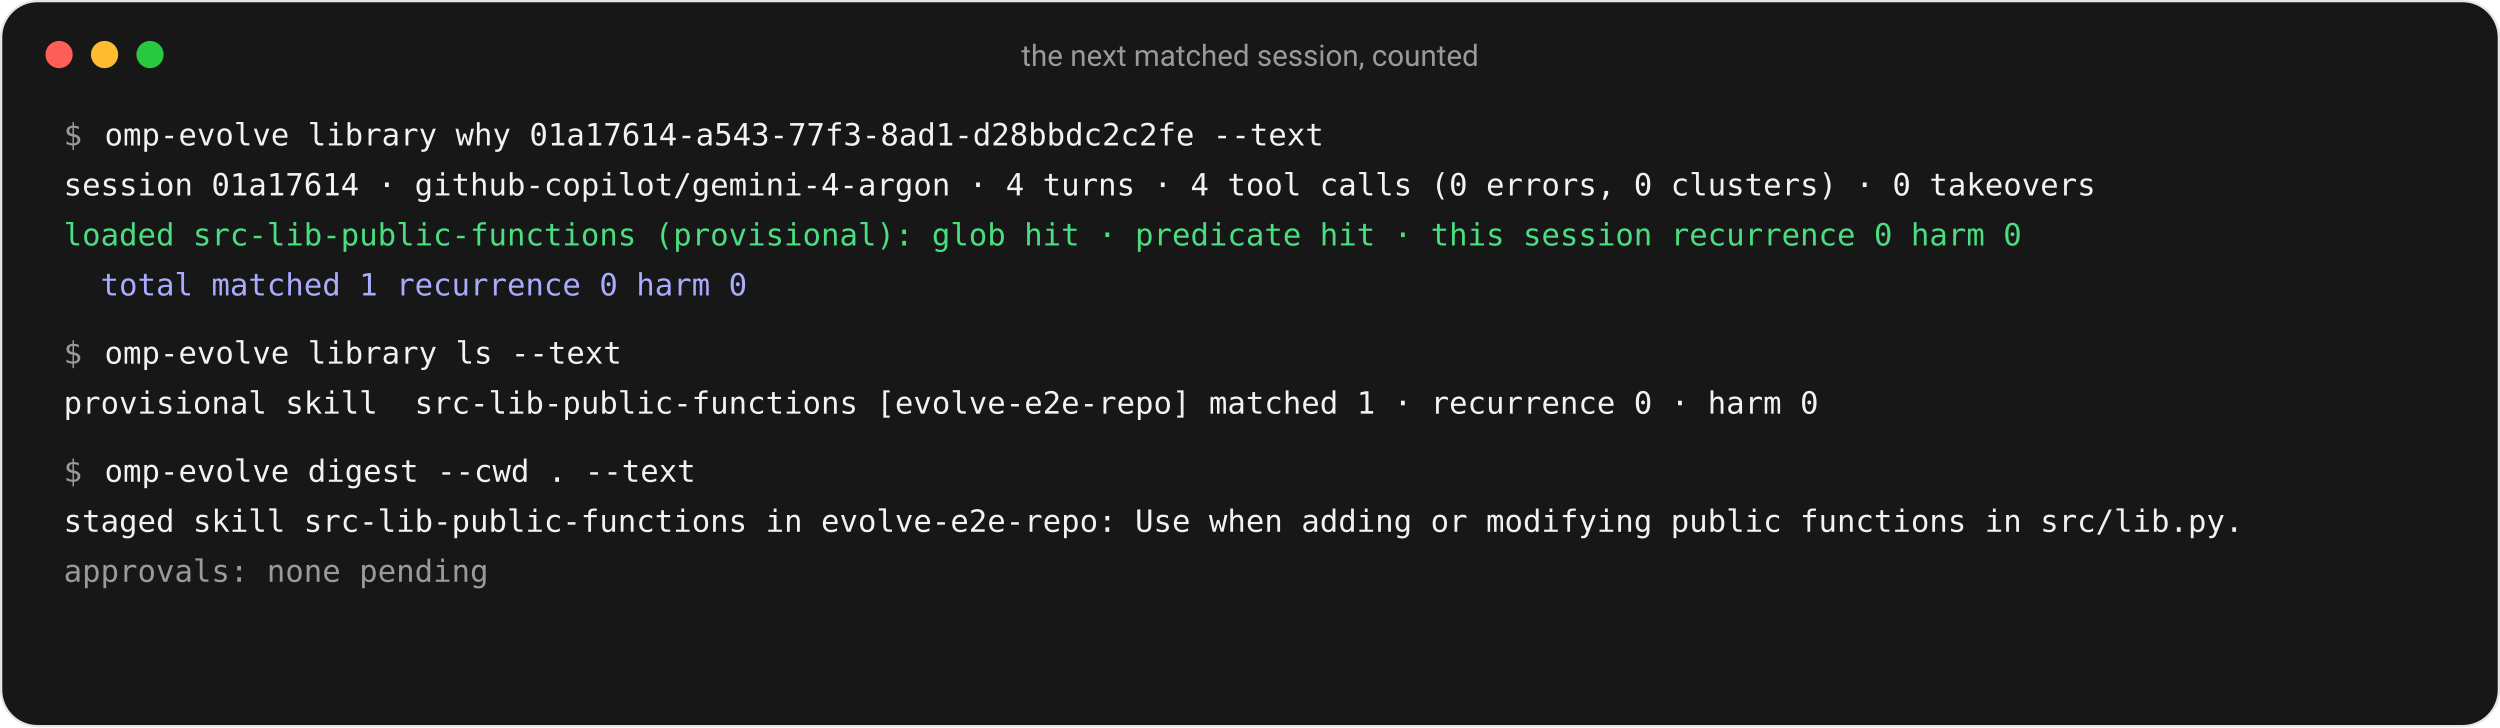
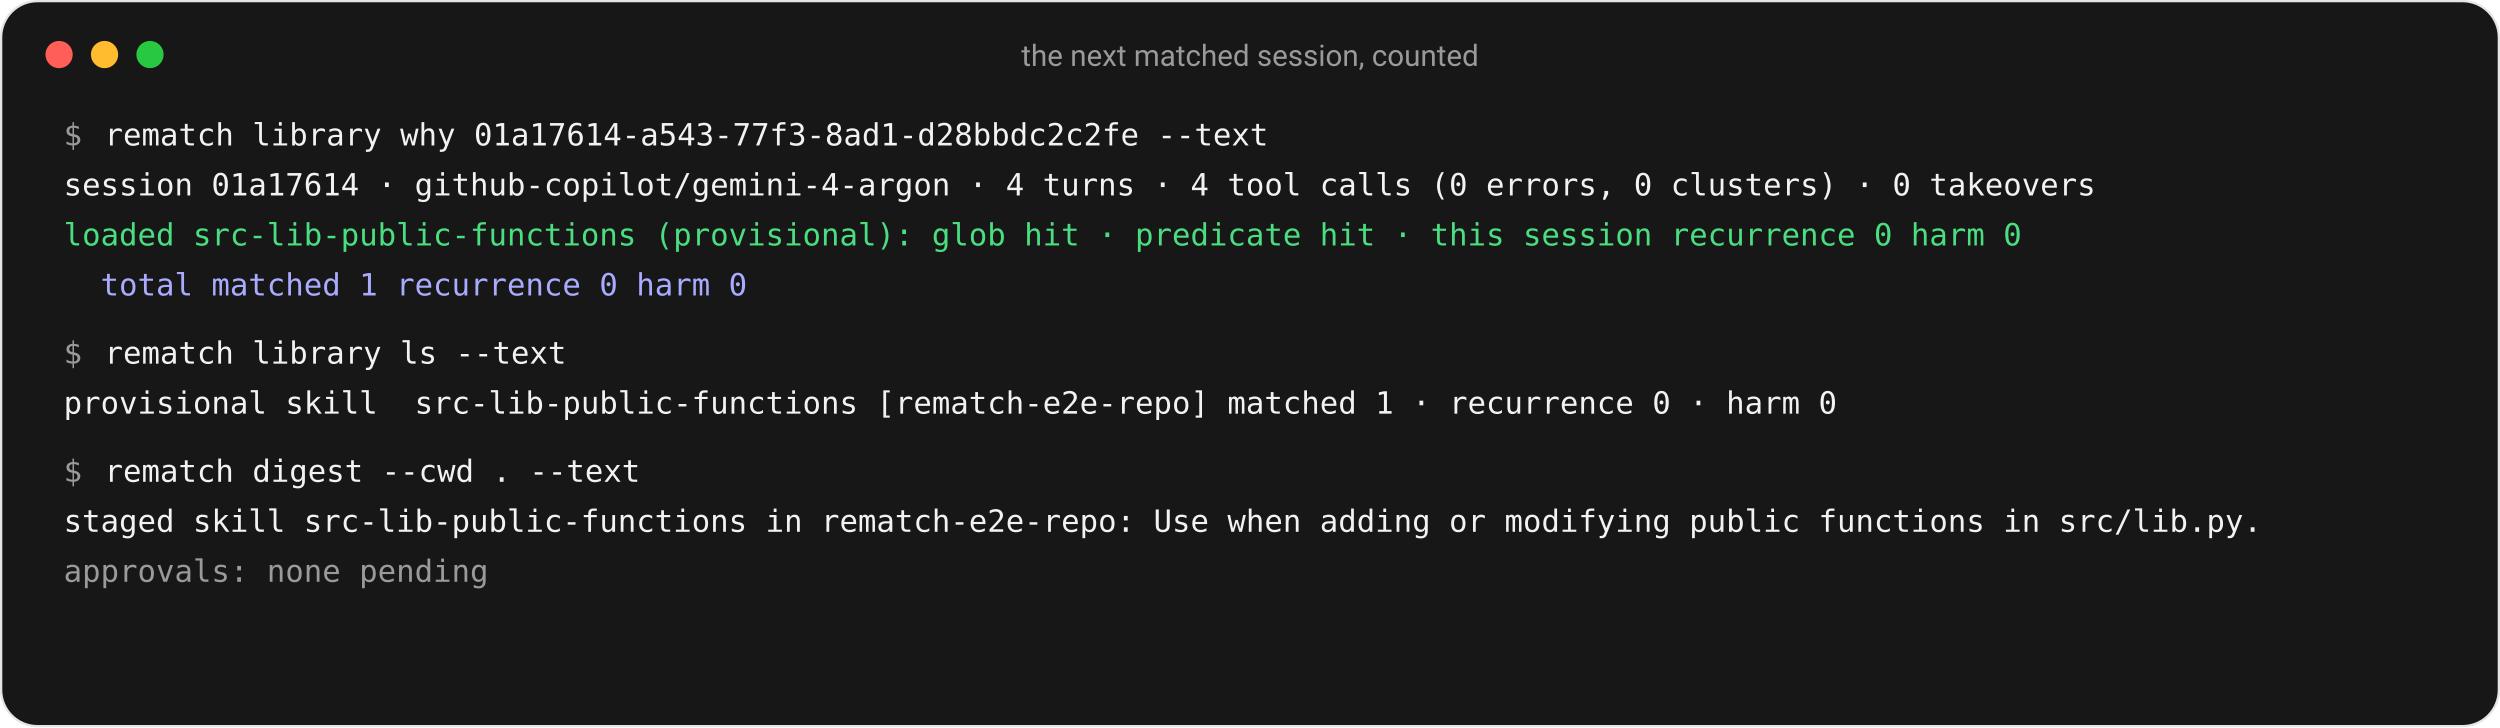
<svg xmlns="http://www.w3.org/2000/svg" viewBox="0 0 1100 320" width="1100" height="320" role="img" aria-labelledby="title">
  <rect x="0.5" y="0.5" width="1099" height="319" rx="16" fill="#171717" stroke="#e5e5e5" />
  <circle cx="26" cy="24" r="6" fill="#ff5f57" />
  <circle cx="46" cy="24" r="6" fill="#febc2e" />
  <circle cx="66" cy="24" r="6" fill="#28c840" />
  <text x="550" y="29" text-anchor="middle" font-family="system-ui, -apple-system, 'Segoe UI', Roboto, 'Helvetica Neue', Arial, sans-serif" font-size="13" fill="#9a9a9a">the next matched session, counted</text>
  <g font-family="ui-monospace, SFMono-Regular, Menlo, Consolas, monospace" font-size="13.5">
    <text x="28" y="64" fill="#9a9a9a">$</text>
-     <text x="46" y="64" fill="#f2f2f2">omp-evolve library why 01a17614-a543-77f3-8ad1-d28bbdc2c2fe --text</text>
+     <text x="46" y="64" fill="#f2f2f2">rematch library why 01a17614-a543-77f3-8ad1-d28bbdc2c2fe --text</text>
    <text x="28" y="86" fill="#f2f2f2" xml:space="preserve">session 01a17614 · github-copilot/gemini-4-argon · 4 turns · 4 tool calls (0 errors, 0 clusters) · 0 takeovers</text>
    <text x="28" y="108" fill="#4ade80" xml:space="preserve">loaded src-lib-public-functions (provisional): glob hit · predicate hit · this session recurrence 0 harm 0</text>
    <text x="28" y="130" fill="#a9abff" xml:space="preserve">  total matched 1 recurrence 0 harm 0</text>
    <text x="28" y="160" fill="#9a9a9a">$</text>
-     <text x="46" y="160" fill="#f2f2f2">omp-evolve library ls --text</text>
-     <text x="28" y="182" fill="#f2f2f2" xml:space="preserve">provisional skill  src-lib-public-functions [evolve-e2e-repo] matched 1 · recurrence 0 · harm 0</text>
+     <text x="46" y="160" fill="#f2f2f2">rematch library ls --text</text>
+     <text x="28" y="182" fill="#f2f2f2" xml:space="preserve">provisional skill  src-lib-public-functions [rematch-e2e-repo] matched 1 · recurrence 0 · harm 0</text>
    <text x="28" y="212" fill="#9a9a9a">$</text>
-     <text x="46" y="212" fill="#f2f2f2">omp-evolve digest --cwd . --text</text>
-     <text x="28" y="234" fill="#f2f2f2" xml:space="preserve">staged skill src-lib-public-functions in evolve-e2e-repo: Use when adding or modifying public functions in src/lib.py.</text>
+     <text x="46" y="212" fill="#f2f2f2">rematch digest --cwd . --text</text>
+     <text x="28" y="234" fill="#f2f2f2" xml:space="preserve">staged skill src-lib-public-functions in rematch-e2e-repo: Use when adding or modifying public functions in src/lib.py.</text>
    <text x="28" y="256" fill="#9a9a9a" xml:space="preserve">approvals: none pending</text>
  </g>
</svg>
